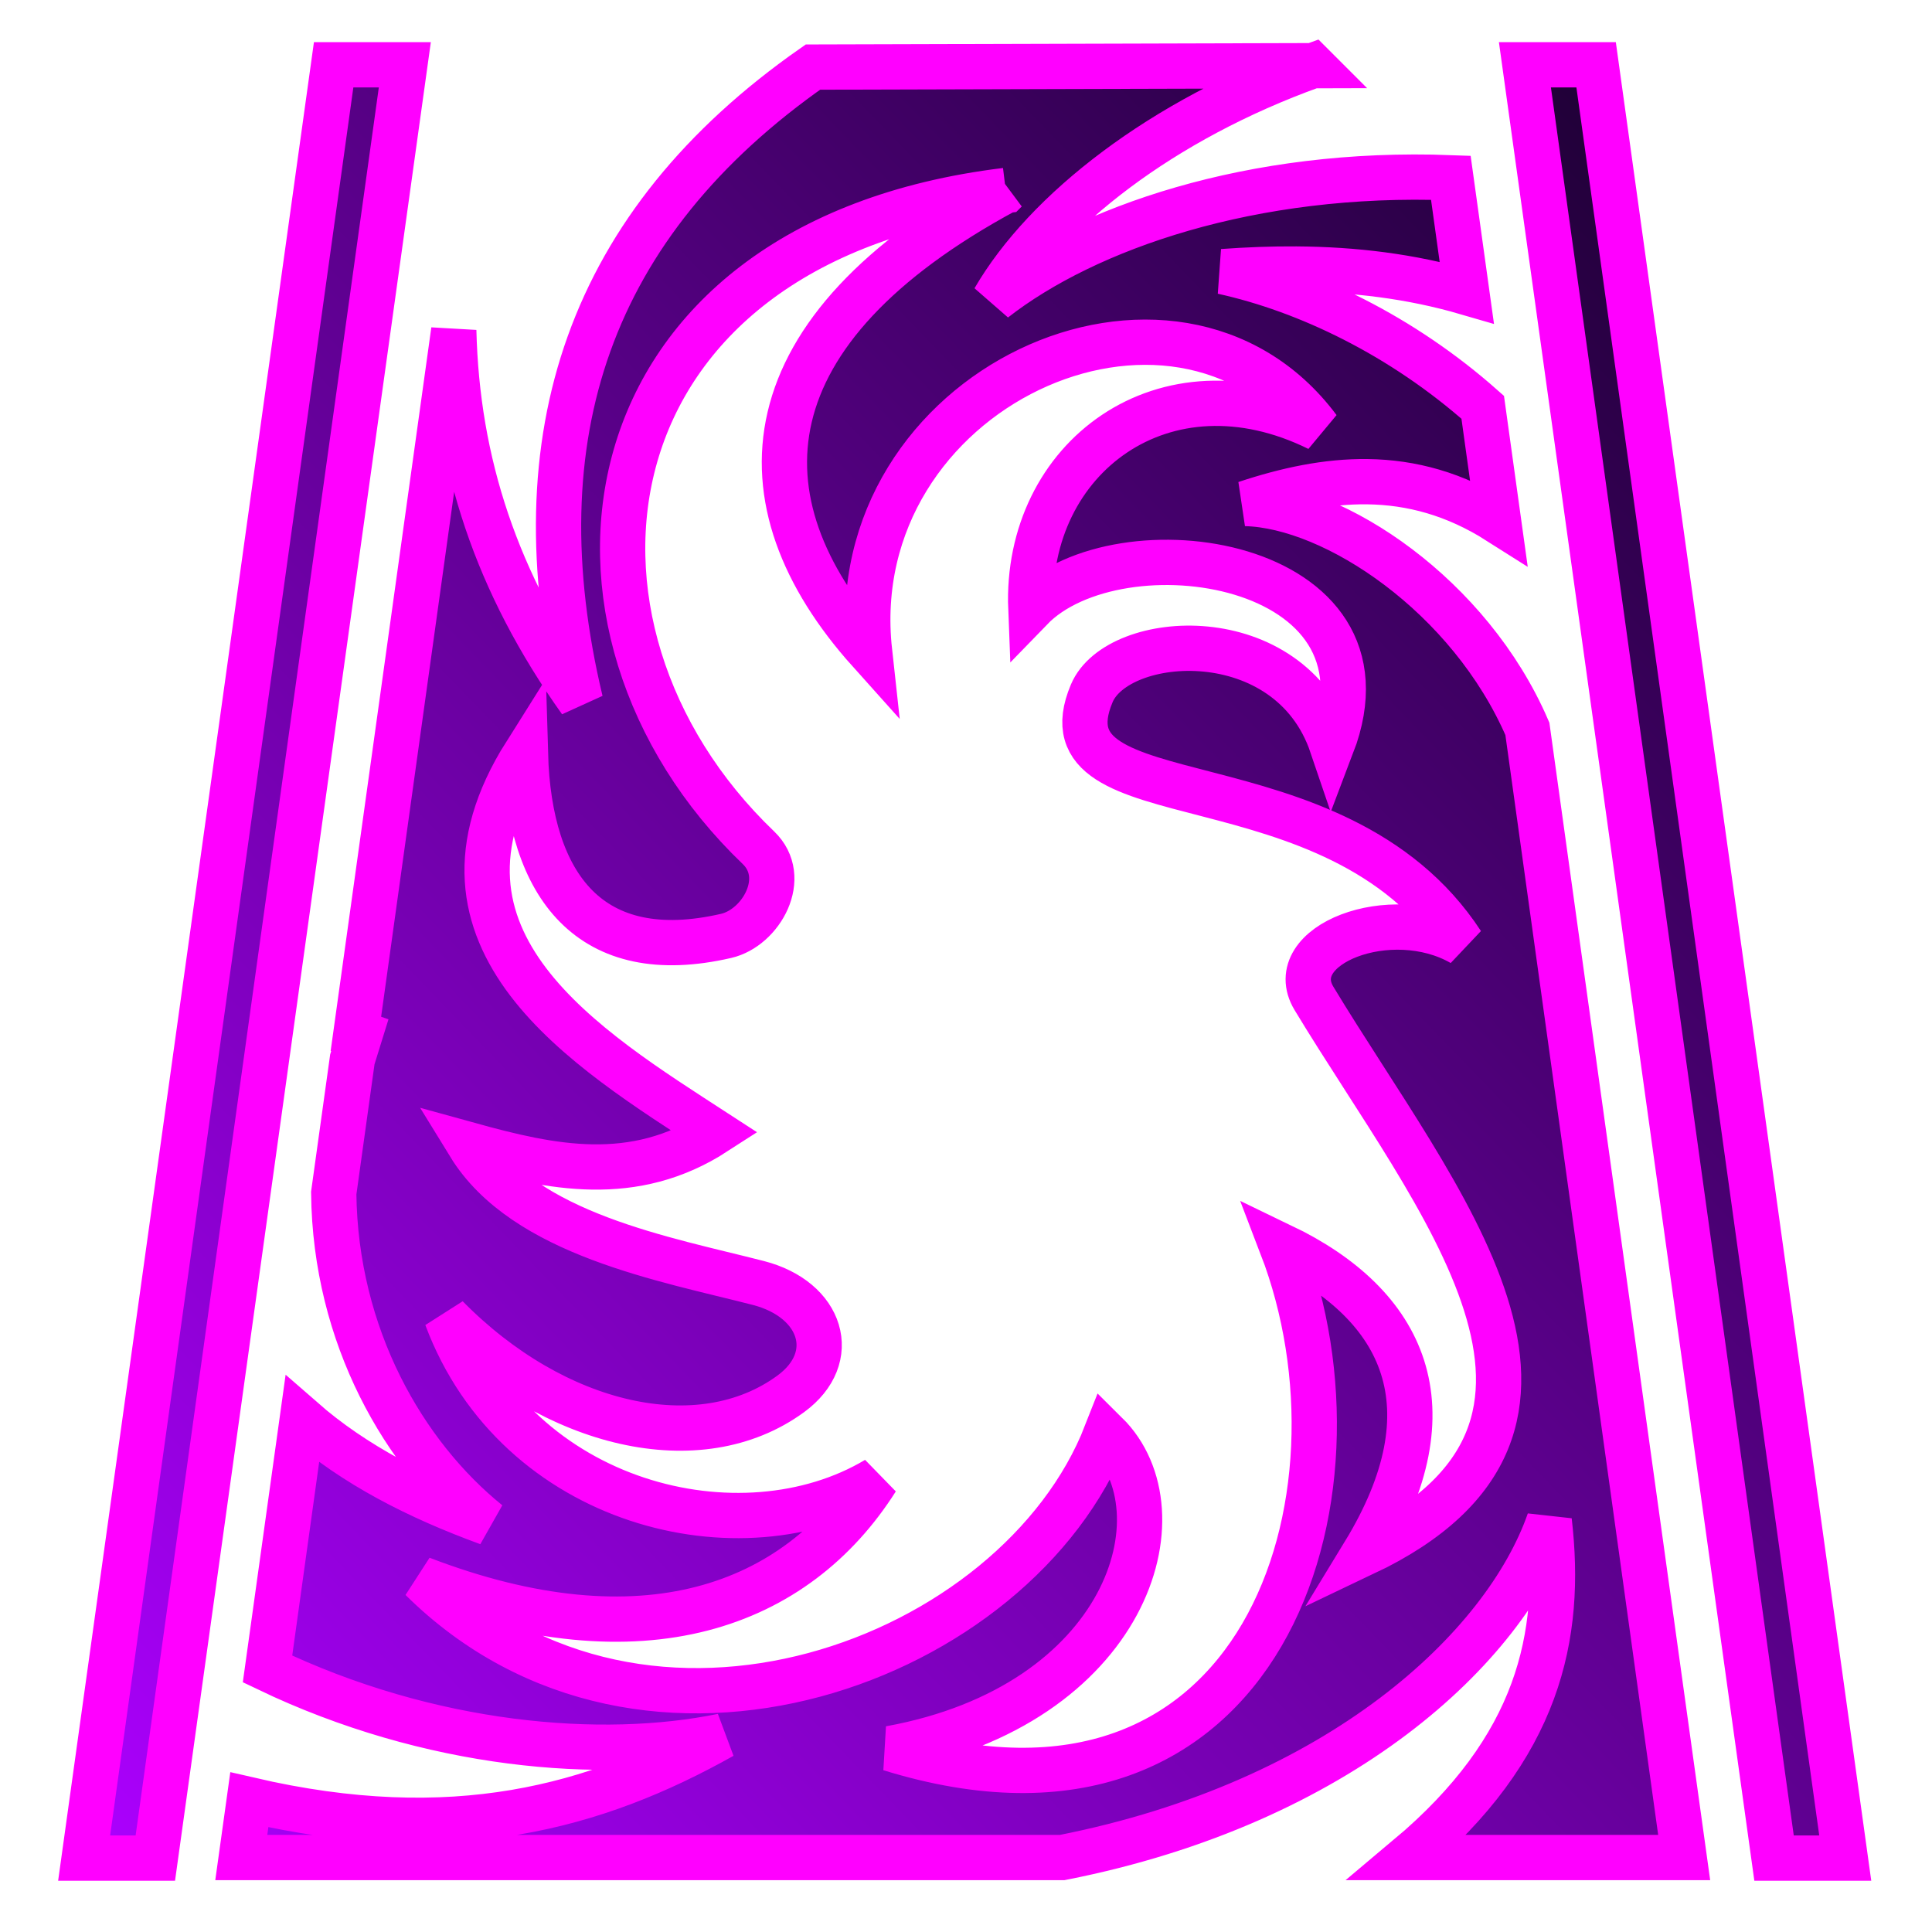
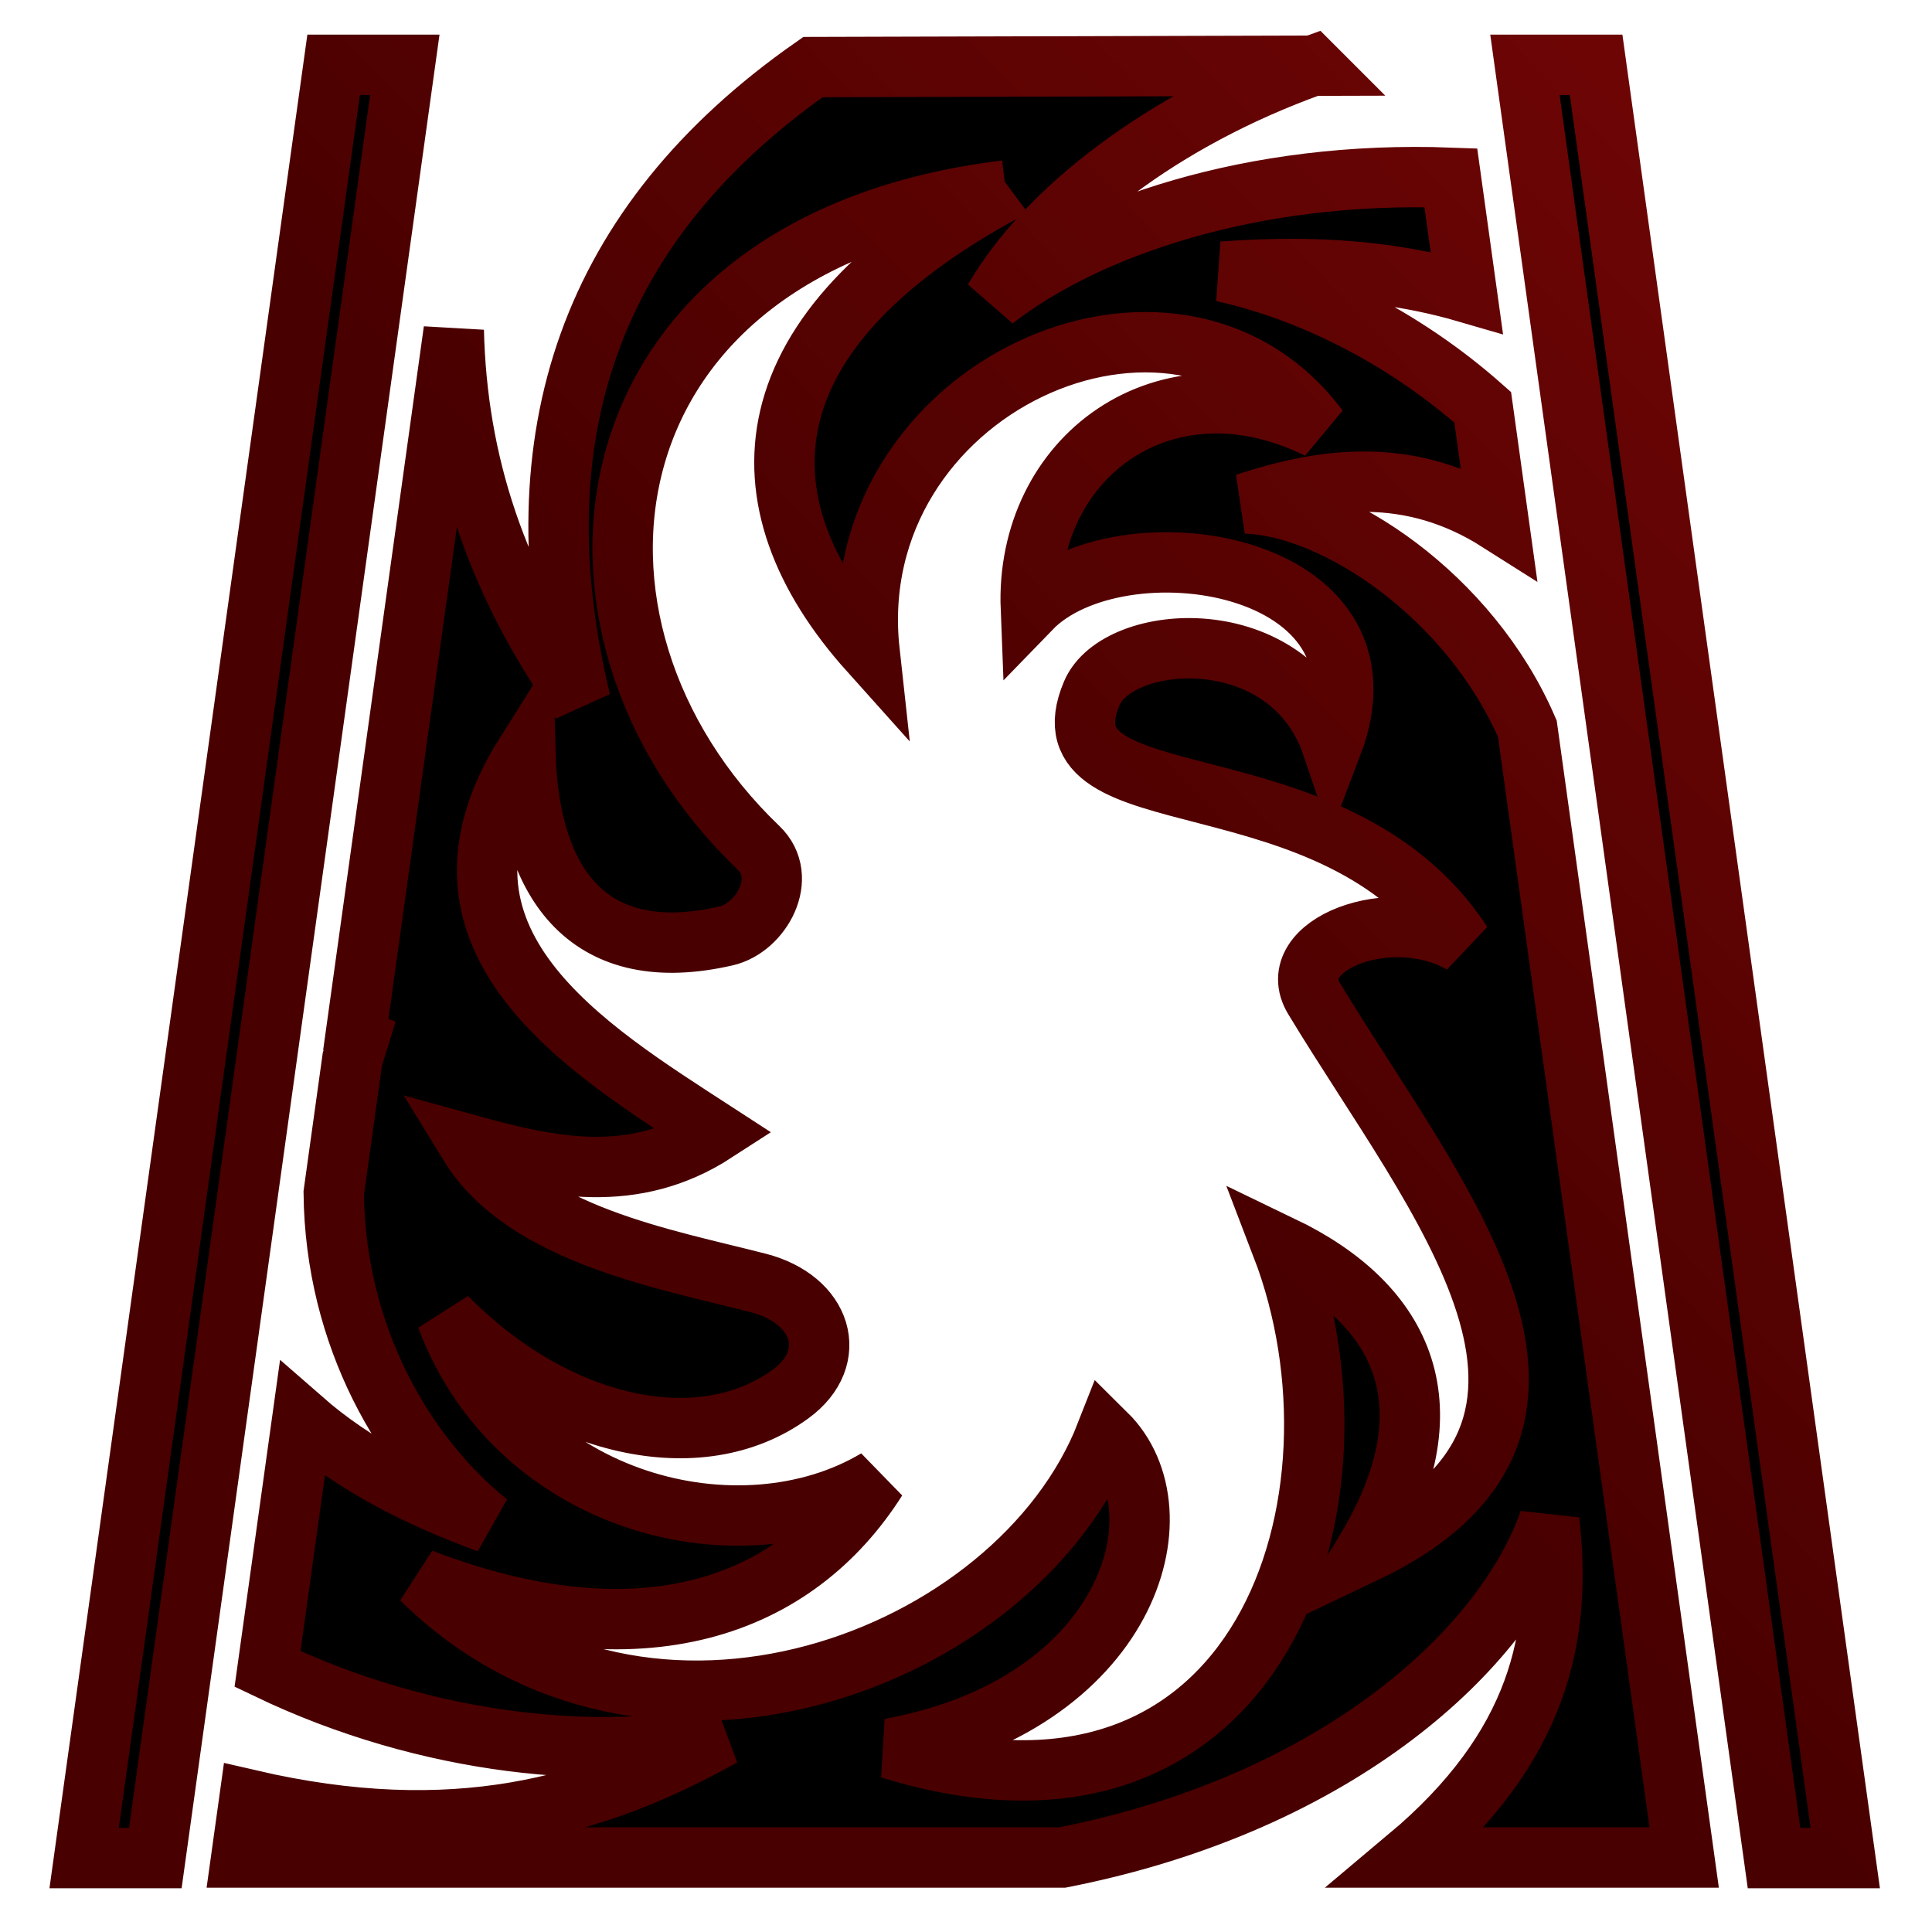
<svg xmlns="http://www.w3.org/2000/svg" viewBox="0 0 512 512" style="height: 512px; width: 512px;">
  <defs>
-     <linearGradient x1="0" x2="1" y1="1" y2="0" id="lorc-magic-portal-gradient-1">
-       <stop offset="0%" stop-color="#ac00ff" stop-opacity="1" />
-       <stop offset="100%" stop-color="#140026" stop-opacity="1" />
+     <linearGradient x1="0" x2="1" y1="1" y2="0" id="bg-gradient">
+       <stop offset="50%" stop-color="#000000" stop-opacity="1" />
+       <stop offset="100%" stop-color="#000000" stop-opacity="1" />
+     </linearGradient>
+     <linearGradient x1="0" x2="1" y1="1" y2="0" id="stroke-gradient">
+       <stop offset="50%" stop-color="#490000" stop-opacity="1" />
+       <stop offset="100%" stop-color="#730606" stop-opacity="1" />
    </linearGradient>
  </defs>
  <g class="" transform="translate(0,0)" style="">
-     <path d="M88.418 17.17l-66.12 475.242h18.866l66.12-475.242H88.42zm315.7 0l66.023 475.242h18.87L422.988 17.17h-18.87zm-56.26.24l-132.422.37c-59.343 41.506-78.325 97.982-61.596 168.03-22.324-31.34-32.747-63.248-33.59-98.234l-26.684 191.78c1.05-3.64 2.25-7.31 3.653-11.012l-3.843 12.385-4.934 35.454c.41 37.954 18.614 69.416 40.91 87.406-18.52-6.774-35.355-15.287-49.25-27.445l-9.207 66.152c43.032 20.635 88.614 24.346 120.56 17.78-33.542 18.813-71.344 29.428-125.382 16.886l-2.13 15.3h217.568c73.664-14.515 117.318-55.617 129.045-89.216 3.54 30.568-2.754 60.093-37.473 89.215h73.242l-41.553-299.11c-15.226-35.307-51.106-59.122-74.695-59.718 10.876-3.615 21.615-5.918 32.305-5.78 11.61.15 23.16 3.2 34.76 10.56l-4.207-30.278c-21.365-18.958-46.472-31.023-68.92-35.954 6.54-.477 13.043-.73 19.513-.685 15.23.104 30.273 1.868 45.18 6.21l-4.224-30.398C331.8 45.105 287.813 60.384 263.44 79.407c13.68-23.55 44.533-47.68 84.417-61.998zm-81.323 33.065c-68.785 37.085-71.87 82.26-36.1 122.146-7.626-69.52 80.94-110.016 118.96-59.032-40.867-20.17-77.79 7.84-76.21 47.723 23.234-23.997 98.678-13.267 79.795 36.19-11.3-33.297-56.74-30.094-63.648-13.77-14.75 34.866 64.34 14.582 98.117 66.284-18.85-10.875-47.74.482-39.22 14.59 32.28 53.45 84.53 113.185 13.3 147.025 23.57-38.677 10.786-65.734-21.85-81.43 25.644 66.744-5.1 163.717-103.81 133.19 62.83-11.442 78.355-62.576 57.263-83.425-23.617 60.37-122.14 97.174-181.444 38.453 58.693 22.535 99.285 7.31 120.644-26.39-35.89 21.435-95.375 6.933-113.994-42.977 28.694 29.187 67.102 37.963 91.195 20.356 13.217-9.658 8.303-25.06-8.55-29.402-24.53-6.32-61.988-12.852-76.563-36.588 21.722 6.003 43.444 10.698 65.166-3.375-33.985-22.07-81.546-50.75-50.348-100.278 1.008 35.15 17.23 56.557 53.197 48.254 9.285-2.142 16.8-15.472 8.55-23.373-61.138-58.54-47.58-160.406 65.548-174.168z" fill="url(#lorc-magic-portal-gradient-1)" stroke="#ff00ff" stroke-opacity="1" stroke-width="12" />
+     <path d="M88.418 17.17l-66.12 475.242h18.866l66.12-475.242H88.42zm315.7 0l66.023 475.242h18.87L422.988 17.17h-18.87zm-56.26.24l-132.422.37c-59.343 41.506-78.325 97.982-61.596 168.03-22.324-31.34-32.747-63.248-33.59-98.234l-26.684 191.78c1.05-3.64 2.25-7.31 3.653-11.012l-3.843 12.385-4.934 35.454c.41 37.954 18.614 69.416 40.91 87.406-18.52-6.774-35.355-15.287-49.25-27.445l-9.207 66.152c43.032 20.635 88.614 24.346 120.56 17.78-33.542 18.813-71.344 29.428-125.382 16.886l-2.13 15.3h217.568c73.664-14.515 117.318-55.617 129.045-89.216 3.54 30.568-2.754 60.093-37.473 89.215h73.242l-41.553-299.11c-15.226-35.307-51.106-59.122-74.695-59.718 10.876-3.615 21.615-5.918 32.305-5.78 11.61.15 23.16 3.2 34.76 10.56l-4.207-30.278c-21.365-18.958-46.472-31.023-68.92-35.954 6.54-.477 13.043-.73 19.513-.685 15.23.104 30.273 1.868 45.18 6.21l-4.224-30.398C331.8 45.105 287.813 60.384 263.44 79.407c13.68-23.55 44.533-47.68 84.417-61.998zm-81.323 33.065c-68.785 37.085-71.87 82.26-36.1 122.146-7.626-69.52 80.94-110.016 118.96-59.032-40.867-20.17-77.79 7.84-76.21 47.723 23.234-23.997 98.678-13.267 79.795 36.19-11.3-33.297-56.74-30.094-63.648-13.77-14.75 34.866 64.34 14.582 98.117 66.284-18.85-10.875-47.74.482-39.22 14.59 32.28 53.45 84.53 113.185 13.3 147.025 23.57-38.677 10.786-65.734-21.85-81.43 25.644 66.744-5.1 163.717-103.81 133.19 62.83-11.442 78.355-62.576 57.263-83.425-23.617 60.37-122.14 97.174-181.444 38.453 58.693 22.535 99.285 7.31 120.644-26.39-35.89 21.435-95.375 6.933-113.994-42.977 28.694 29.187 67.102 37.963 91.195 20.356 13.217-9.658 8.303-25.06-8.55-29.402-24.53-6.32-61.988-12.852-76.563-36.588 21.722 6.003 43.444 10.698 65.166-3.375-33.985-22.07-81.546-50.75-50.348-100.278 1.008 35.15 17.23 56.557 53.197 48.254 9.285-2.142 16.8-15.472 8.55-23.373-61.138-58.54-47.58-160.406 65.548-174.168z" fill="url(#bg-gradient)" stroke="url(#stroke-gradient)" stroke-opacity="1" stroke-width="16" />
  </g>
</svg>
